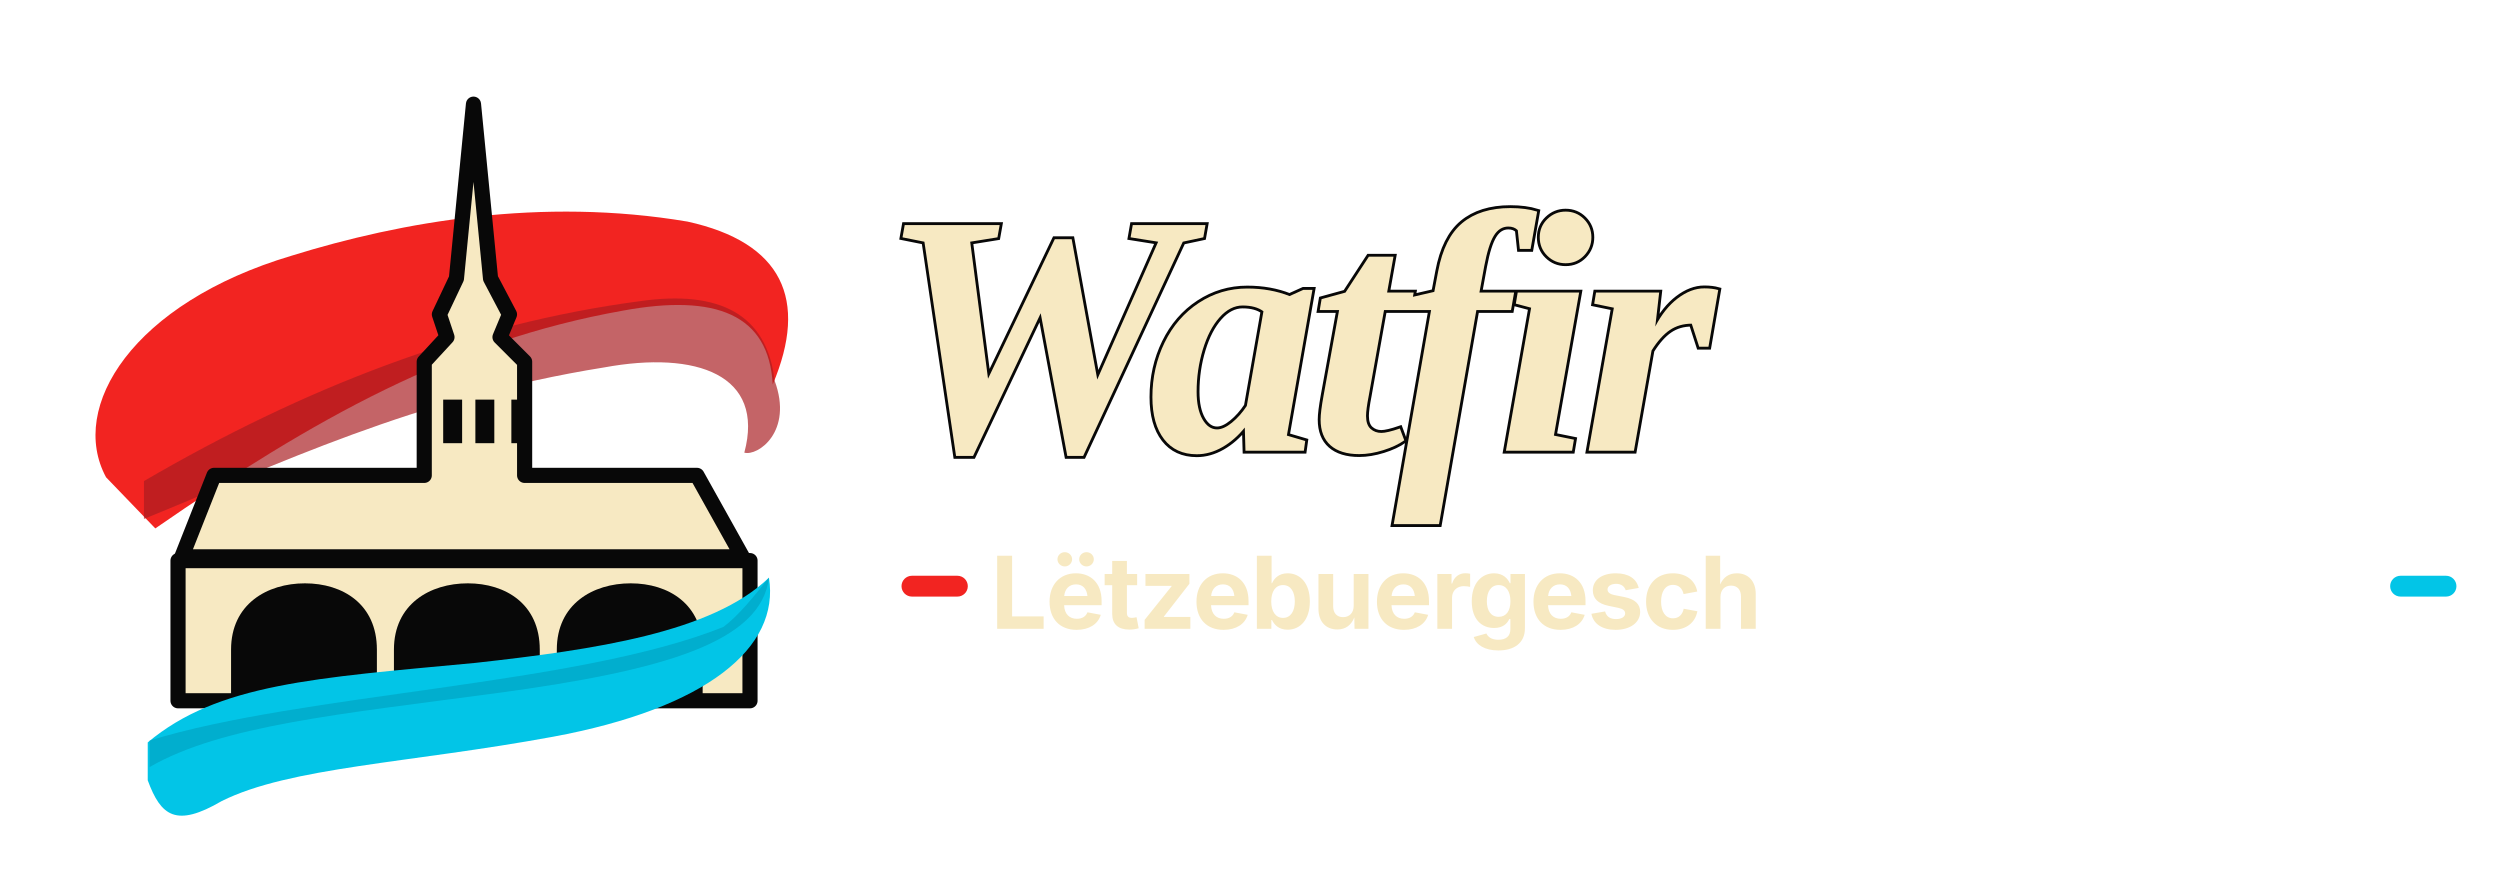
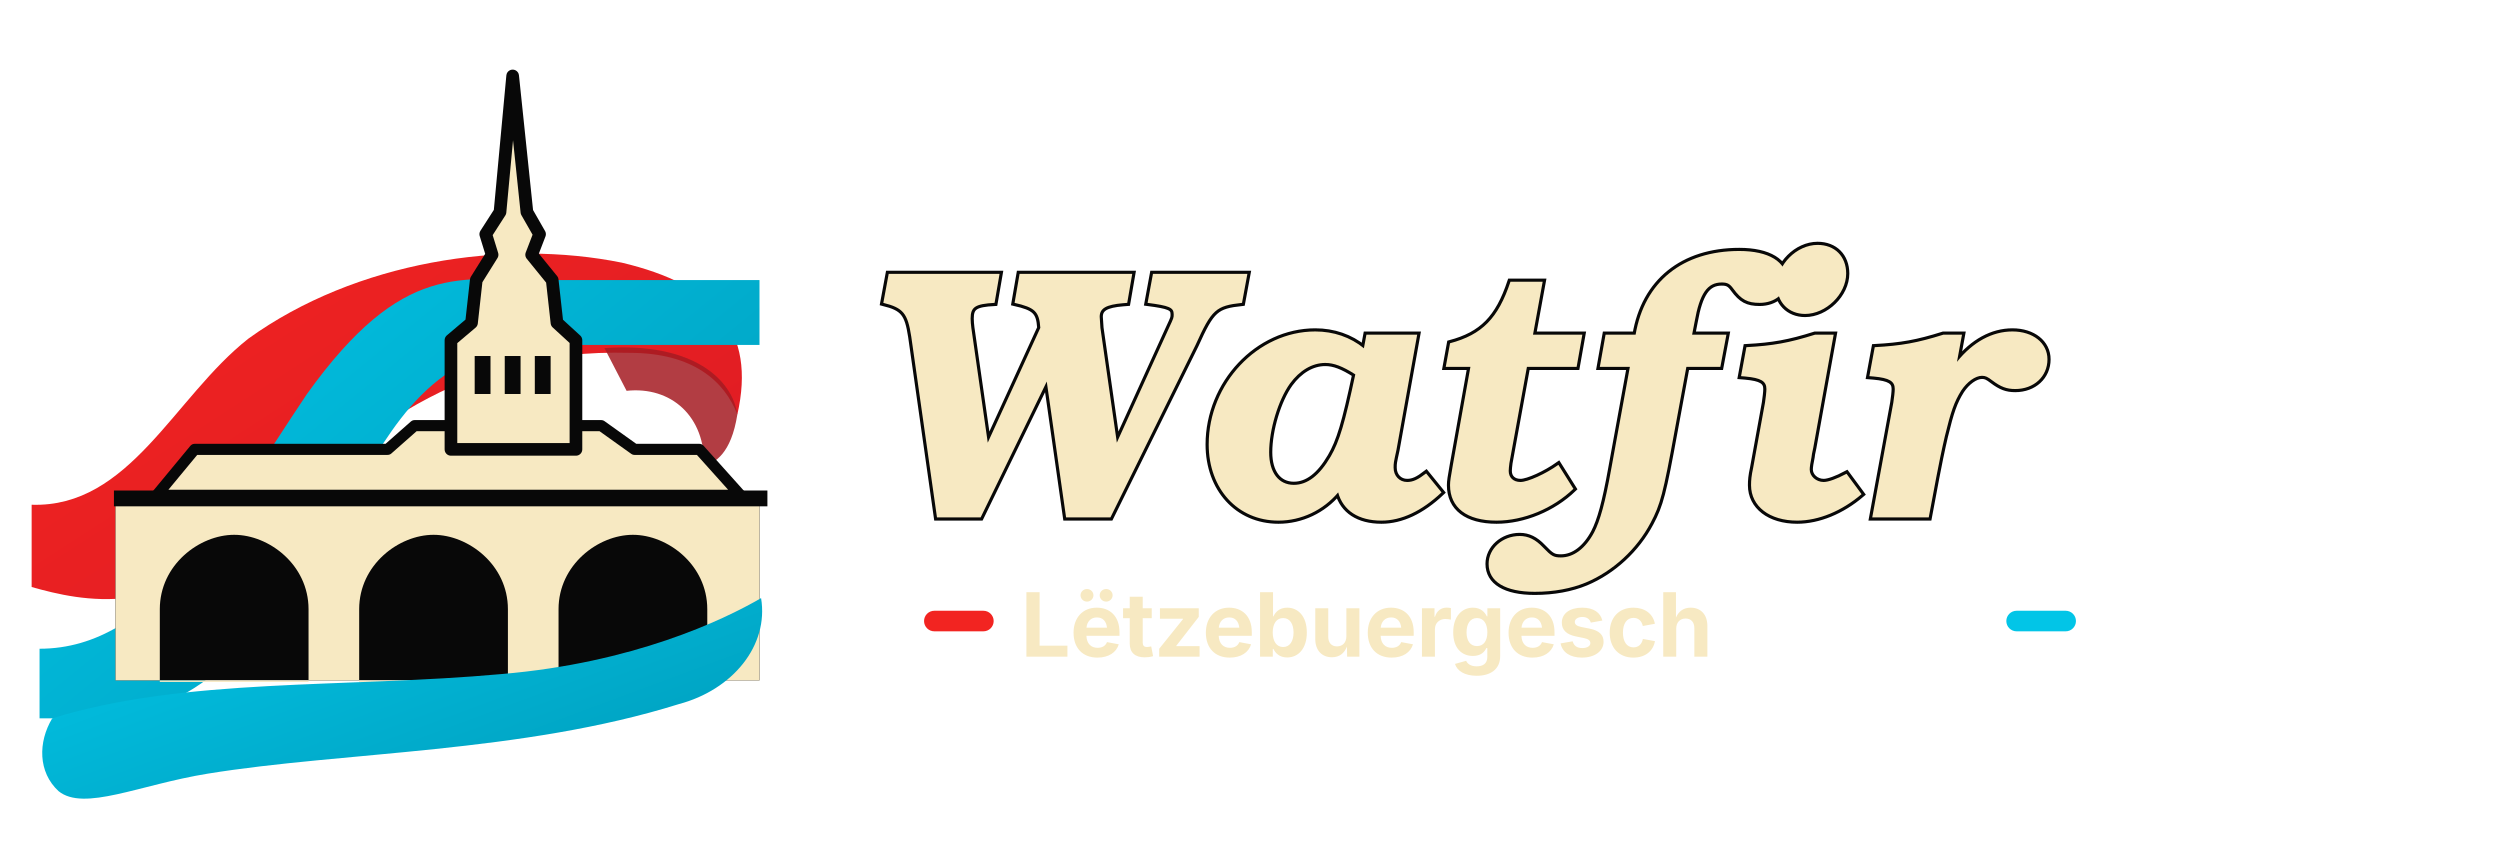
- <svg xmlns="http://www.w3.org/2000/svg" viewBox="0 0 1320 470" role="img" aria-labelledby="title desc">
-   <g id="emblem">
-     <path id="ribbon-red" d="M56 252 C36 215 70 160 154 135 C212 117 286 104 363 117 C413 128 427 158 408 203 C406 166 378 155 329 164 C239 180 166 221 82 279 Z" fill="#F22421" />
-     <path id="ribbon-red-shade" d="M76 254 C160 205 247 171 338 159 C380 153 405 166 409 201 C419 228 400 241 393 239 C404 198 368 185 319 194 C219 210 145 246 76 274 Z" fill="#A91C20" opacity=".68" />
-     <g id="monument" fill="#F7E9C2" stroke="#080808" stroke-width="8" stroke-linejoin="round">
-       <path d="M96 294 L113 251 L224 251 L224 191 L236 178 L232 166 L241 147 L250 55 L259 147 L269 166 L264 178 L277 191 L277 251 L368 251 L392 294 L96 294 Z" />
-       <path d="M94 296 H396 V370 H94 Z" />
-     </g>
-     <g id="arch-cutouts" fill="#080808">
-       <path d="M122 371 V343 C122 319 141 308 161 308 C181 308 199 319 199 343 V371 Z" />
-       <path d="M208 371 V343 C208 319 227 308 247 308 C267 308 285 319 285 343 V371 Z" />
-       <path d="M294 371 V343 C294 319 313 308 333 308 C353 308 371 319 371 343 V371 Z" />
-       <path d="M234 211 H244 V234 H234 Z M251 211 H261 V234 H251 Z M270 211 H277 V234 H270 Z" />
-     </g>
-     <path id="ribbon-cyan" d="M78 392 C115 361 166 358 251 350 C314 343 376 334 406 305 C412 342 373 374 292 389 C216 403 153 405 117 423 C93 437 85 431 78 412 Z" fill="#02C5E7" />
-     <path id="ribbon-cyan-shade" d="M79 391 C160 366 305 362 382 331 C390 325 398 315 406 305 C402 339 351 354 262 366 C180 377 117 383 79 405 Z" fill="#009BB9" opacity=".55" />
+ <svg xmlns="http://www.w3.org/2000/svg" viewBox="0 0 1580 540" role="img" aria-labelledby="title desc">
+   <g id="embleme">
+     <defs>
+       <linearGradient id="ruban-rouge" x1="0" y1="0" x2="1" y2=".75">
+         <stop offset="0" stop-color="#F22421" />
+         <stop offset="1" stop-color="#DF1C24" />
+       </linearGradient>
+       <linearGradient id="ruban-cyan" x1="0" y1="0" x2="1" y2=".75">
+         <stop offset="0" stop-color="#02C5E7" />
+         <stop offset="1" stop-color="#009FBE" />
+       </linearGradient>
+     </defs>
+     <path id="rouge-arriere" d="M20 319 C82 321 110 251 157 214 C225 165 319 151 393 166 C452 180 478 209 466 262 C458 241 438 223 398 223 C290 220 226 275 164 335 C105 392 52 380 20 371Z" fill="url(#ruban-rouge)" />
+     <path d="M382 220 C438 216 463 240 466 262 C462 287 452 292 445 295 C446 263 424 244 396 247Z" fill="#A51B22" opacity=".85" />
+     <path id="cyan-arriere" d="M25 410 C98 410 141 328 194 249 C255 164 292 177 343 177 H480 V218 H345 C273 218 248 271 222 313 C163 410 125 454 53 454 H25Z" fill="url(#ruban-cyan)" />
+     <path id="toiture" d="M99 313 L123 284 H245 L262 269 H380 L401 284 H442 L468 313Z" fill="#F7E9C2" stroke="#080808" stroke-width="7" stroke-linejoin="round" />
+     <path id="tour-et-fleche" d="M285 284 V215 L298 204 L301 177 L311 161 L307 148 L316 134 L324 48 L333 134 L341 148 L336 161 L349 177 L352 204 L364 215 V284Z" fill="#F7E9C2" stroke="#080808" stroke-width="8" stroke-linejoin="round" />
+     <path id="fenetres" d="M300 225 h10 v24 h-10Z M319 225 h10 v24 h-10Z M338 225 h10 v24 h-10Z" fill="#080808" />
+     <rect id="fond-arches" x="73" y="317" width="407" height="113" fill="#080808" />
+     <path id="trois-arches" fill="#F7E9C2" fill-rule="evenodd" d="M73 317 H480 V430 H73Z M101 431 V385 C101 357 126 338 148 338 C170 338 195 357 195 385 V431Z M227 431 V385 C227 357 252 338 274 338 C296 338 321 357 321 385 V431Z M353 431 V385 C353 357 378 338 400 338 C422 338 447 357 447 385 V431Z" />
+     <path d="M77 315 H480" stroke="#080808" stroke-width="10" stroke-linecap="square" fill="none" />
+     <path id="cyan-avant" d="M33 454 C117 428 218 435 317 426 C400 419 457 392 481 378 C486 408 463 436 429 445 C330 476 217 475 131 489 C88 496 53 513 37 500 C24 488 24 469 33 454Z" fill="url(#ruban-cyan)" />
  </g>
-   <text x="464" y="238" font-family="Georgia, 'Times New Roman', serif" font-size="182" font-weight="900" font-style="italic" letter-spacing="-6" fill="#F7E9C2" stroke="#080808" stroke-width="3" paint-order="stroke fill">Watfir</text>
-   <rect x="476" y="304" width="35" height="11" rx="5.5" fill="#F22421" />
-   <text x="523" y="332" font-family="Inter, Arial, sans-serif" font-size="53" font-weight="700" letter-spacing="-.9" fill="#F7E9C2">Lëtzebuergesch</text>
-   <rect x="1262" y="304" width="35" height="11" rx="5.5" fill="#02C5E7" />
+   <text x="542" y="327" font-family="URW Bookman, Georgia, serif" font-weight="900" font-style="italic" font-size="226" letter-spacing="-5" fill="#F7E9C2" stroke="#080808" stroke-width="4" paint-order="stroke fill">Watfir</text>
+   <rect x="584" y="386" width="44" height="13" rx="6.5" fill="#F22421" />
+   <text x="645" y="415" font-family="Inter, Arial, sans-serif" font-size="56" font-weight="700" letter-spacing="-.4" fill="#F7E9C2">Lëtzebuergesch</text>
+   <rect x="1268" y="386" width="44" height="13" rx="6.5" fill="#02C5E7" />
</svg>
